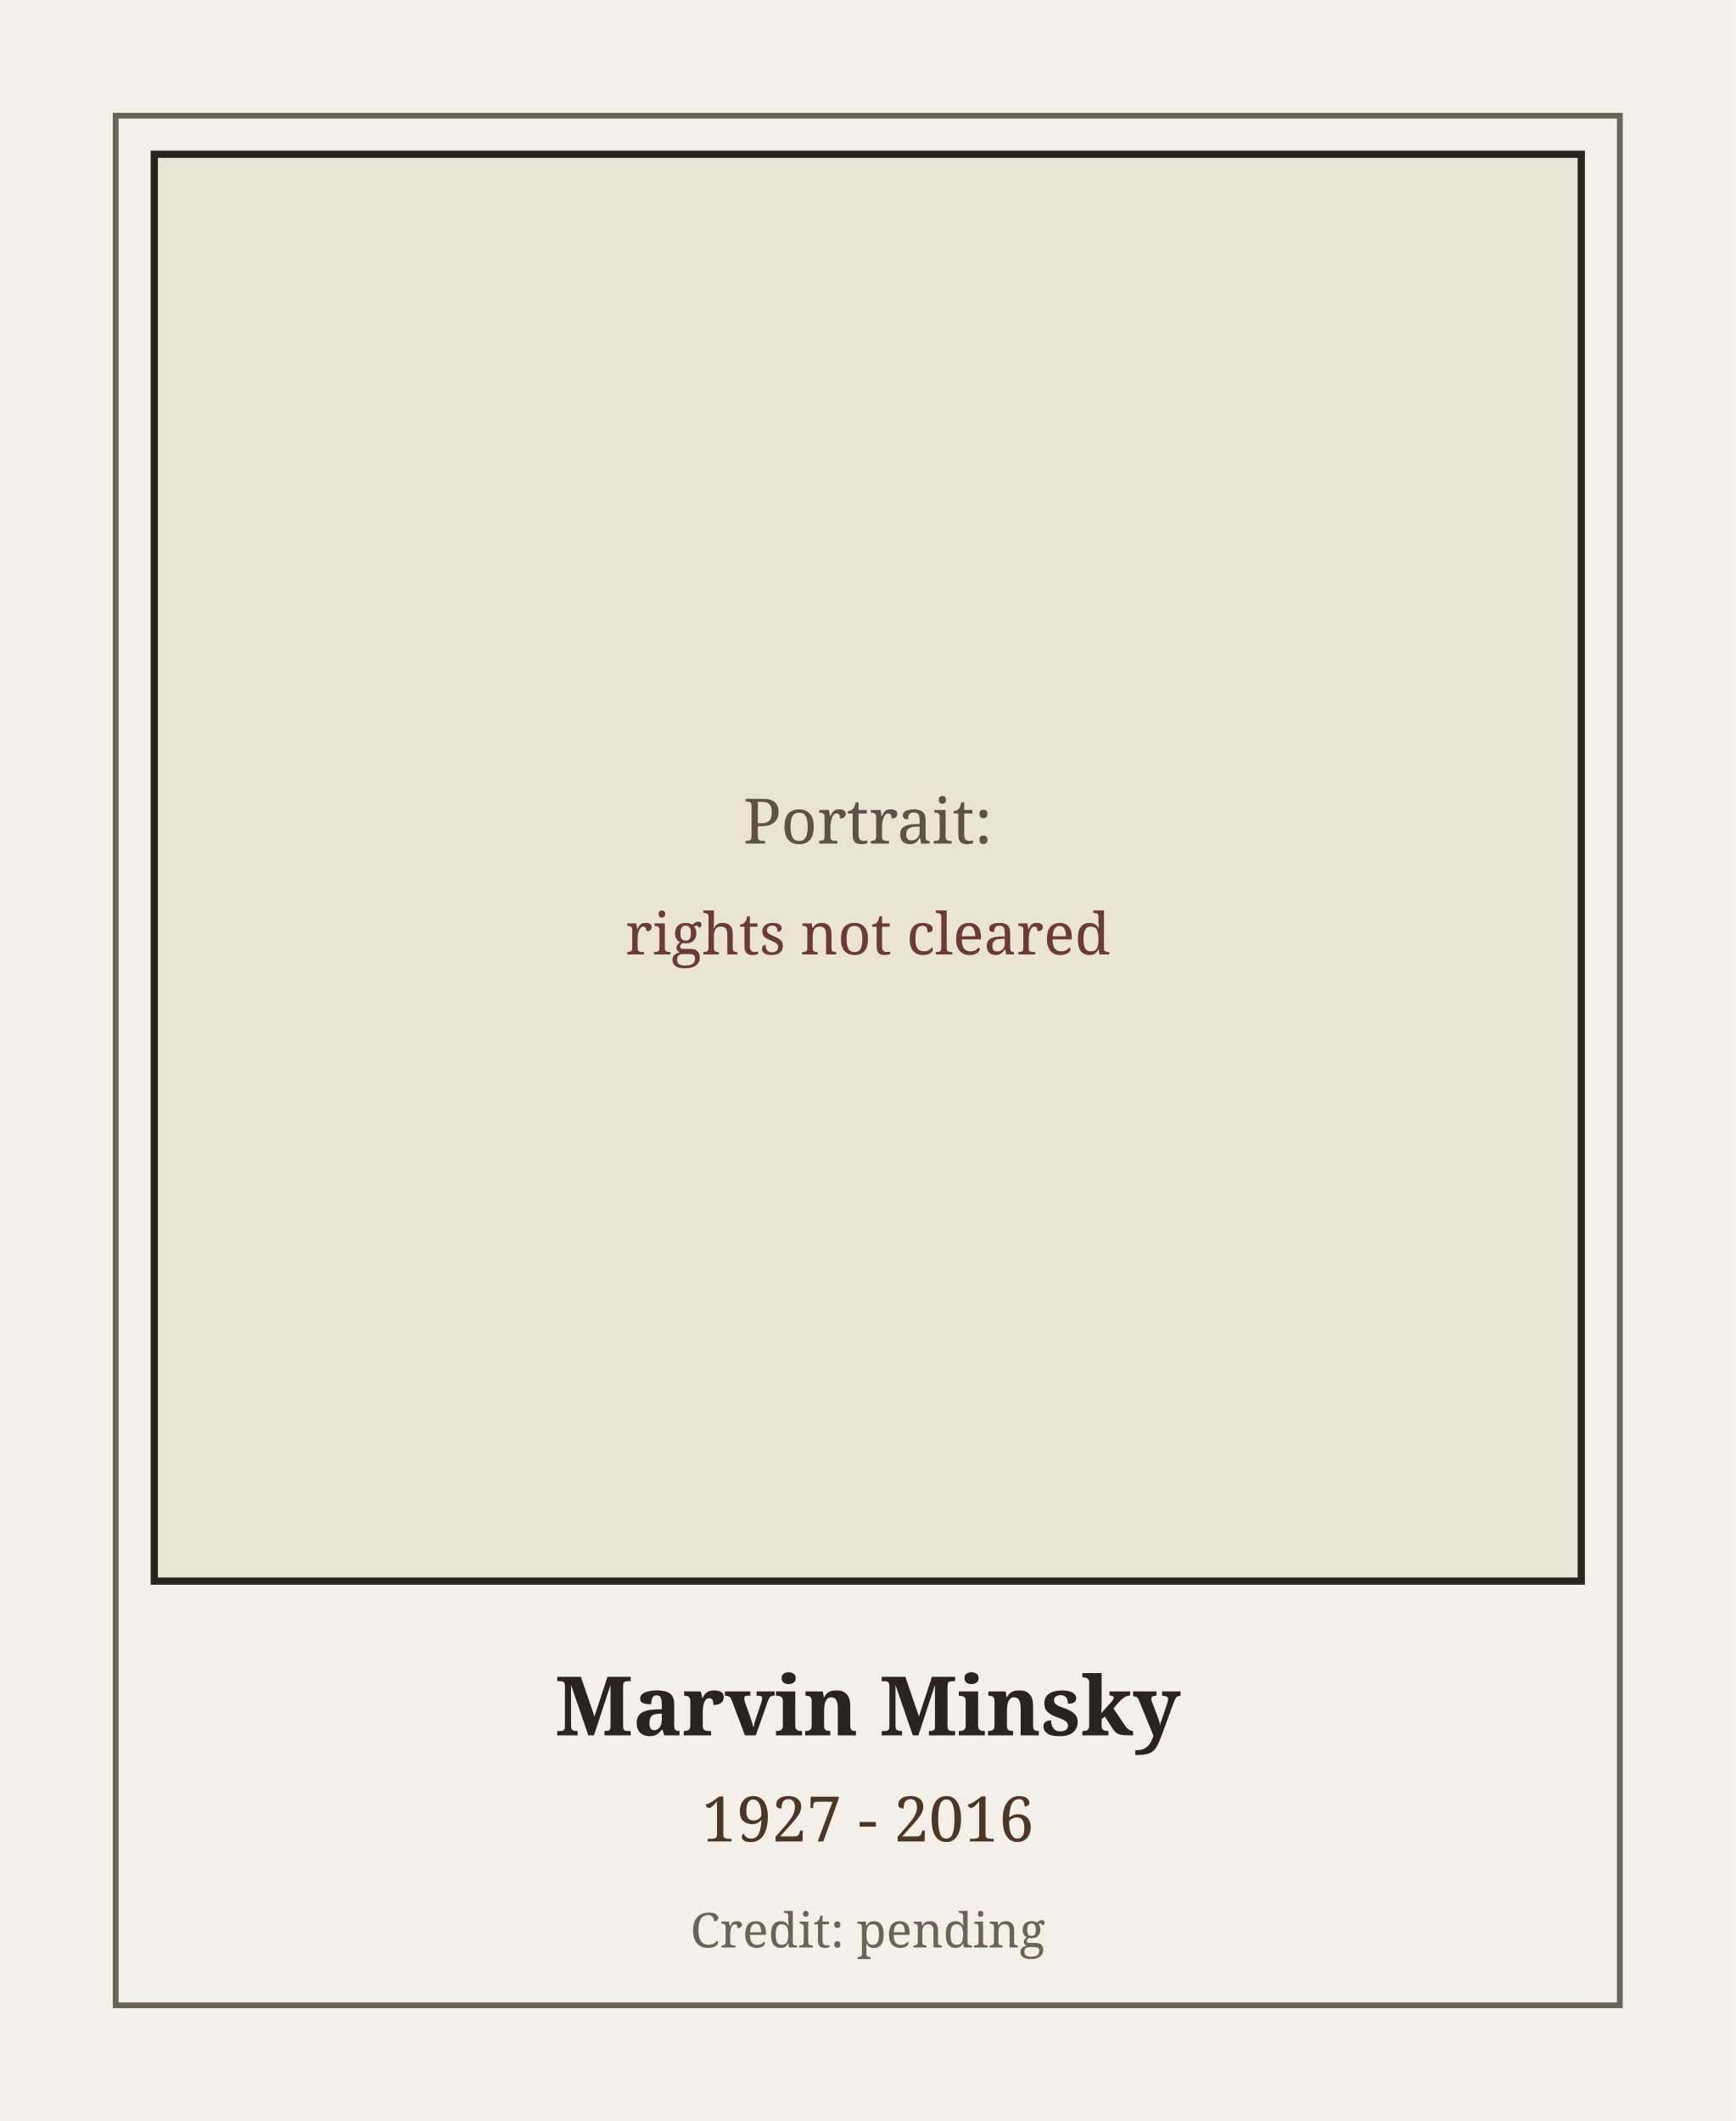
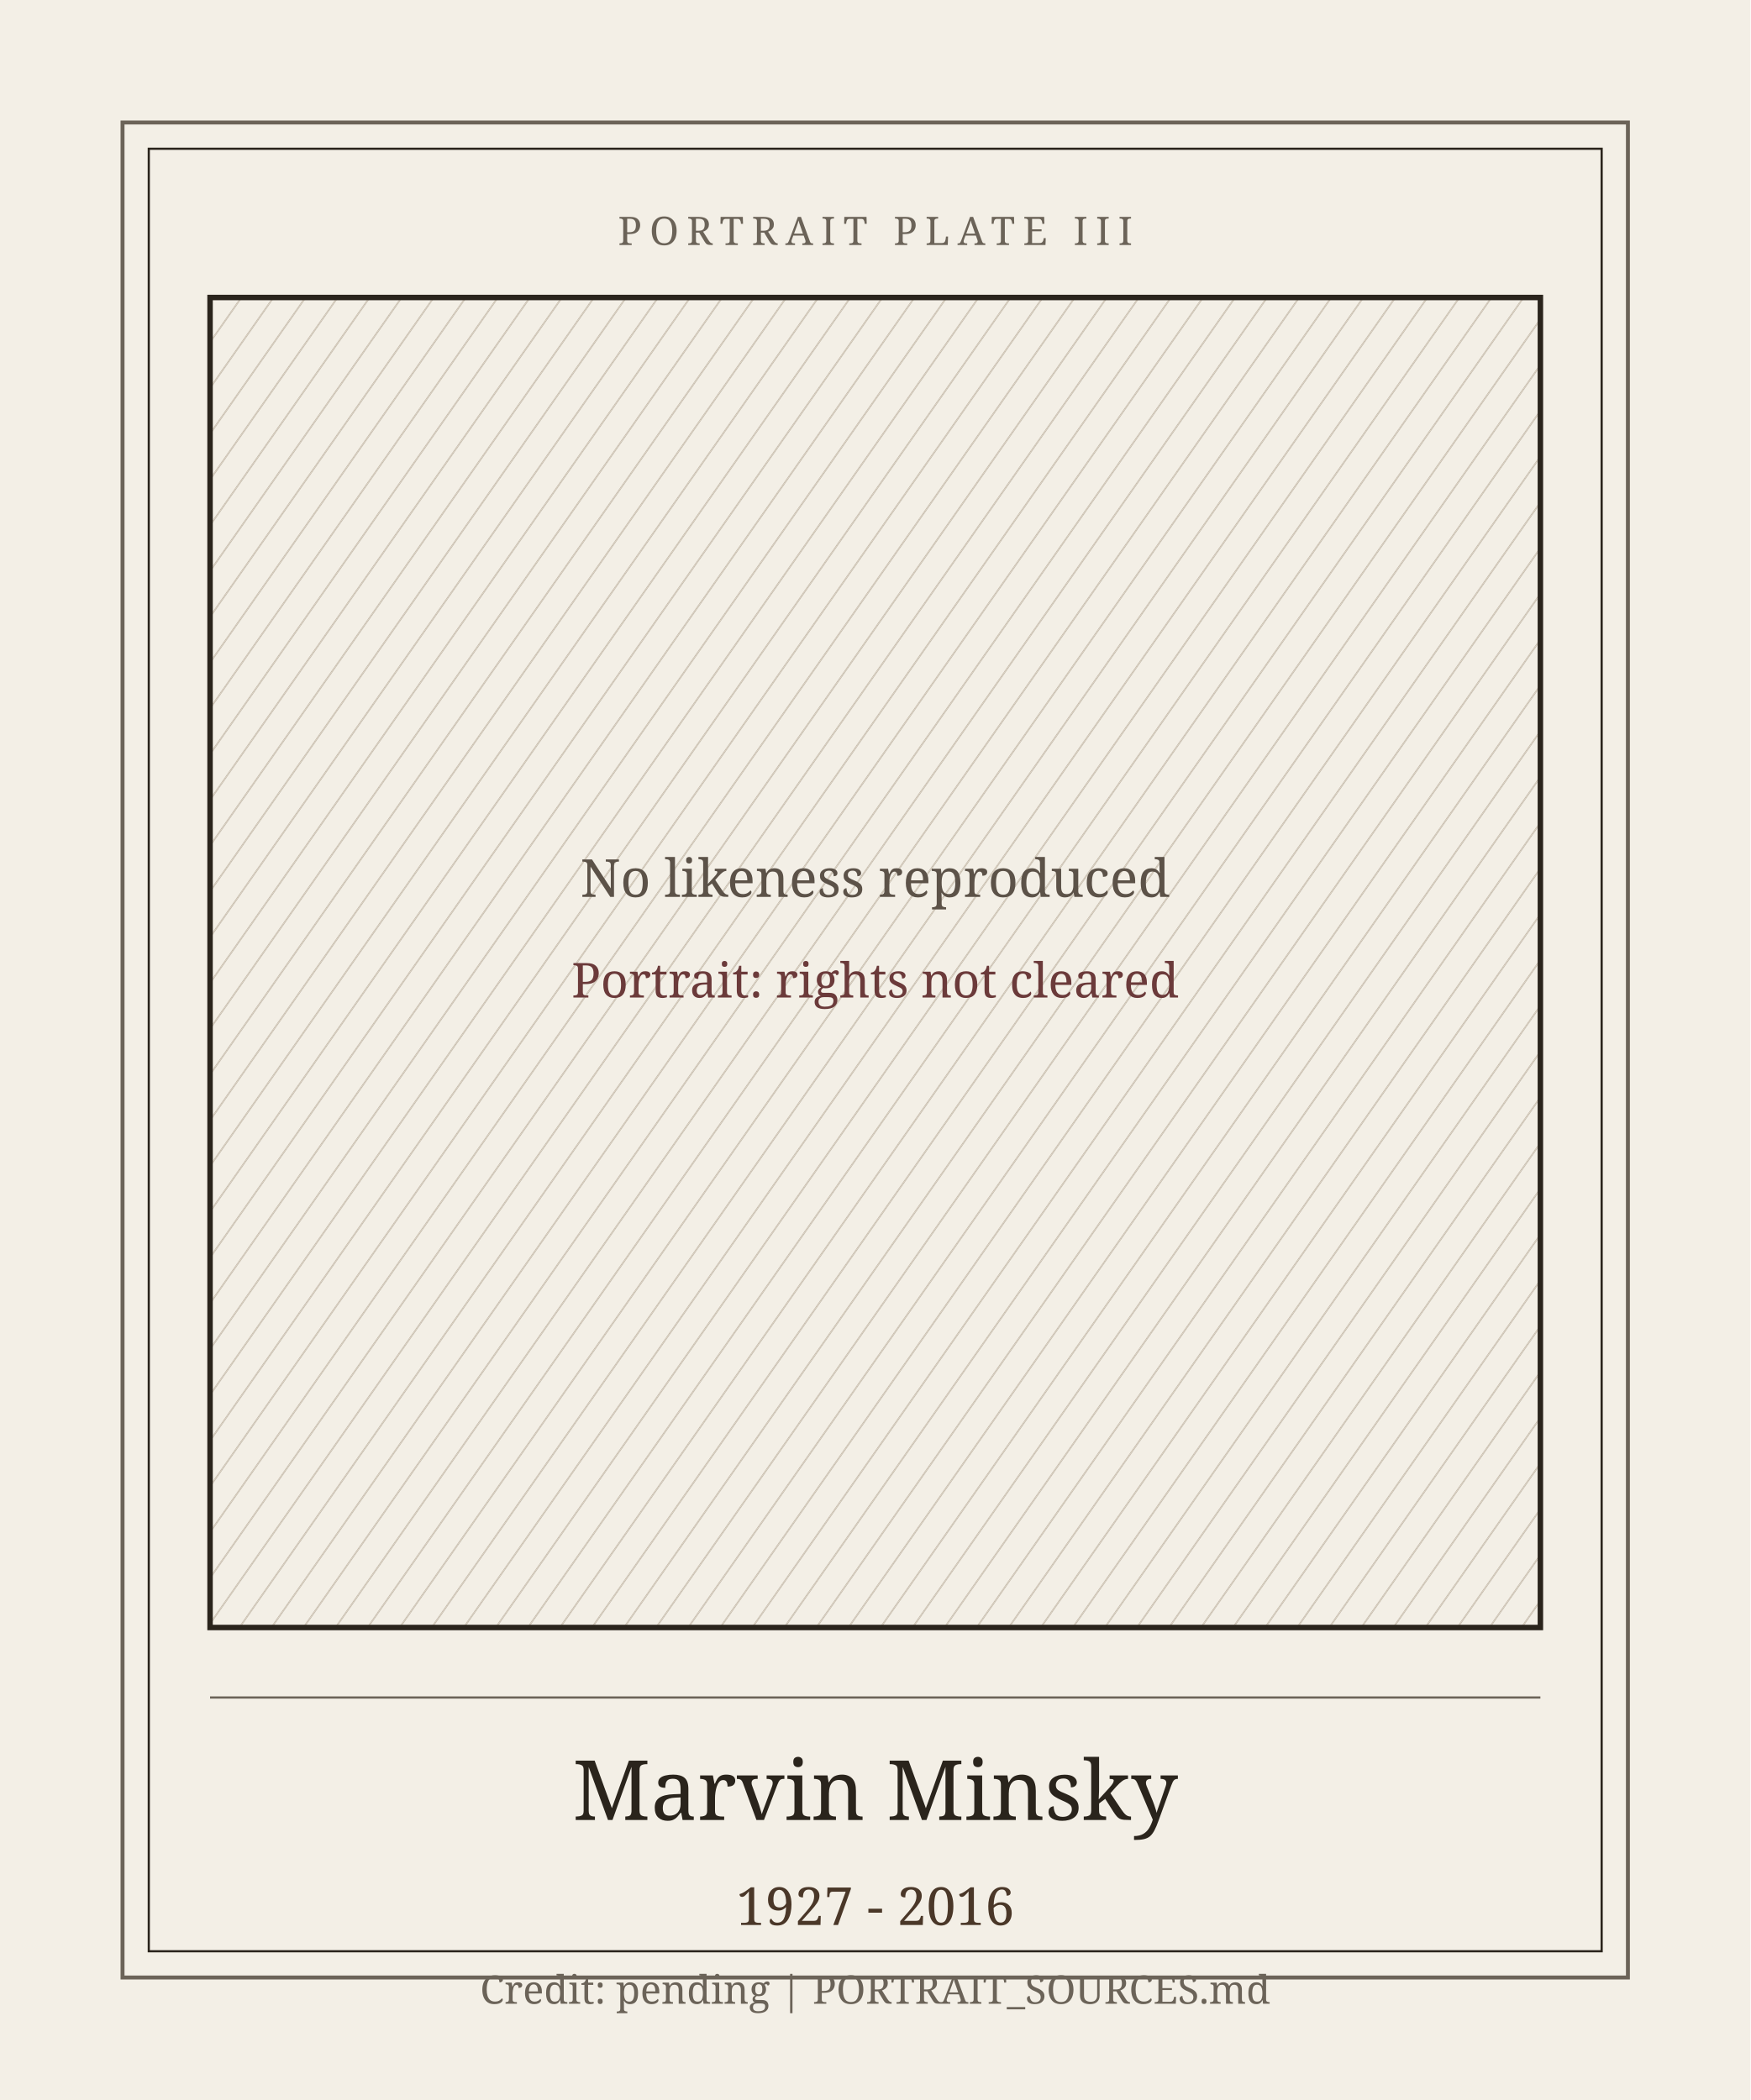
- <svg xmlns="http://www.w3.org/2000/svg" viewBox="0 0 360 440" role="img" aria-labelledby="title desc">
-   <rect width="360" height="440" fill="#f4f0e8" />
-   <rect x="24" y="24" width="312" height="392" fill="none" stroke="#6b6358" stroke-width="1.2" />
-   <rect x="32" y="32" width="296" height="296" fill="#ebe4d6" stroke="#2a241c" stroke-width="1.5" />
-   <text x="180" y="175" text-anchor="middle" font-family="Georgia, serif" font-size="13" fill="#5c5248">Portrait:</text>
-   <text x="180" y="198" text-anchor="middle" font-family="Georgia, serif" font-size="12" fill="#6b3a3a">rights not cleared</text>
-   <text x="180" y="360" text-anchor="middle" font-family="Georgia, serif" font-size="17" font-weight="bold" fill="#2a241c">Marvin Minsky</text>
-   <text x="180" y="382" text-anchor="middle" font-family="Georgia, serif" font-size="13" fill="#4a3728">1927 - 2016</text>
-   <text x="180" y="404" text-anchor="middle" font-family="Georgia, serif" font-size="10" fill="#6b6358">Credit: pending</text>
+ <svg xmlns="http://www.w3.org/2000/svg" viewBox="0 0 400 480" role="img" aria-labelledby="title desc">
+   <defs>
+     <pattern id="hatch" width="6" height="6" patternUnits="userSpaceOnUse" patternTransform="rotate(35)">
+       <line x1="0" y1="0" x2="0" y2="6" stroke="#c9c0b2" stroke-width="0.75" />
+     </pattern>
+   </defs>
+   <rect width="400" height="480" fill="#f3efe6" />
+   <rect x="28" y="28" width="344" height="424" fill="none" stroke="#6b6358" stroke-width="0.9" />
+   <rect x="34" y="34" width="332" height="412" fill="none" stroke="#2a241c" stroke-width="0.5" />
+   <text x="200" y="56" text-anchor="middle" font-family="Georgia, serif" font-size="9" letter-spacing="0.2em" fill="#6b6358">PORTRAIT PLATE III</text>
+   <rect x="48" y="68" width="304" height="304" fill="url(#hatch)" stroke="#2a241c" stroke-width="1.25" />
+   <text x="200" y="205" text-anchor="middle" font-family="Georgia, serif" font-size="12" fill="#5c5248">No likeness reproduced</text>
+   <text x="200" y="228" text-anchor="middle" font-family="Georgia, serif" font-size="11" fill="#6b3a3a">Portrait: rights not cleared</text>
+   <line x1="48" y1="388" x2="352" y2="388" stroke="#6b6358" stroke-width="0.5" />
+   <text x="200" y="416" text-anchor="middle" font-family="Georgia, serif" font-size="19" fill="#2a241c">Marvin Minsky</text>
+   <text x="200" y="440" text-anchor="middle" font-family="Georgia, serif" font-size="12" fill="#4a3728">1927 - 2016</text>
+   <text x="200" y="458" text-anchor="middle" font-family="Georgia, serif" font-size="9" fill="#6b6358">Credit: pending | PORTRAIT_SOURCES.md</text>
</svg>
